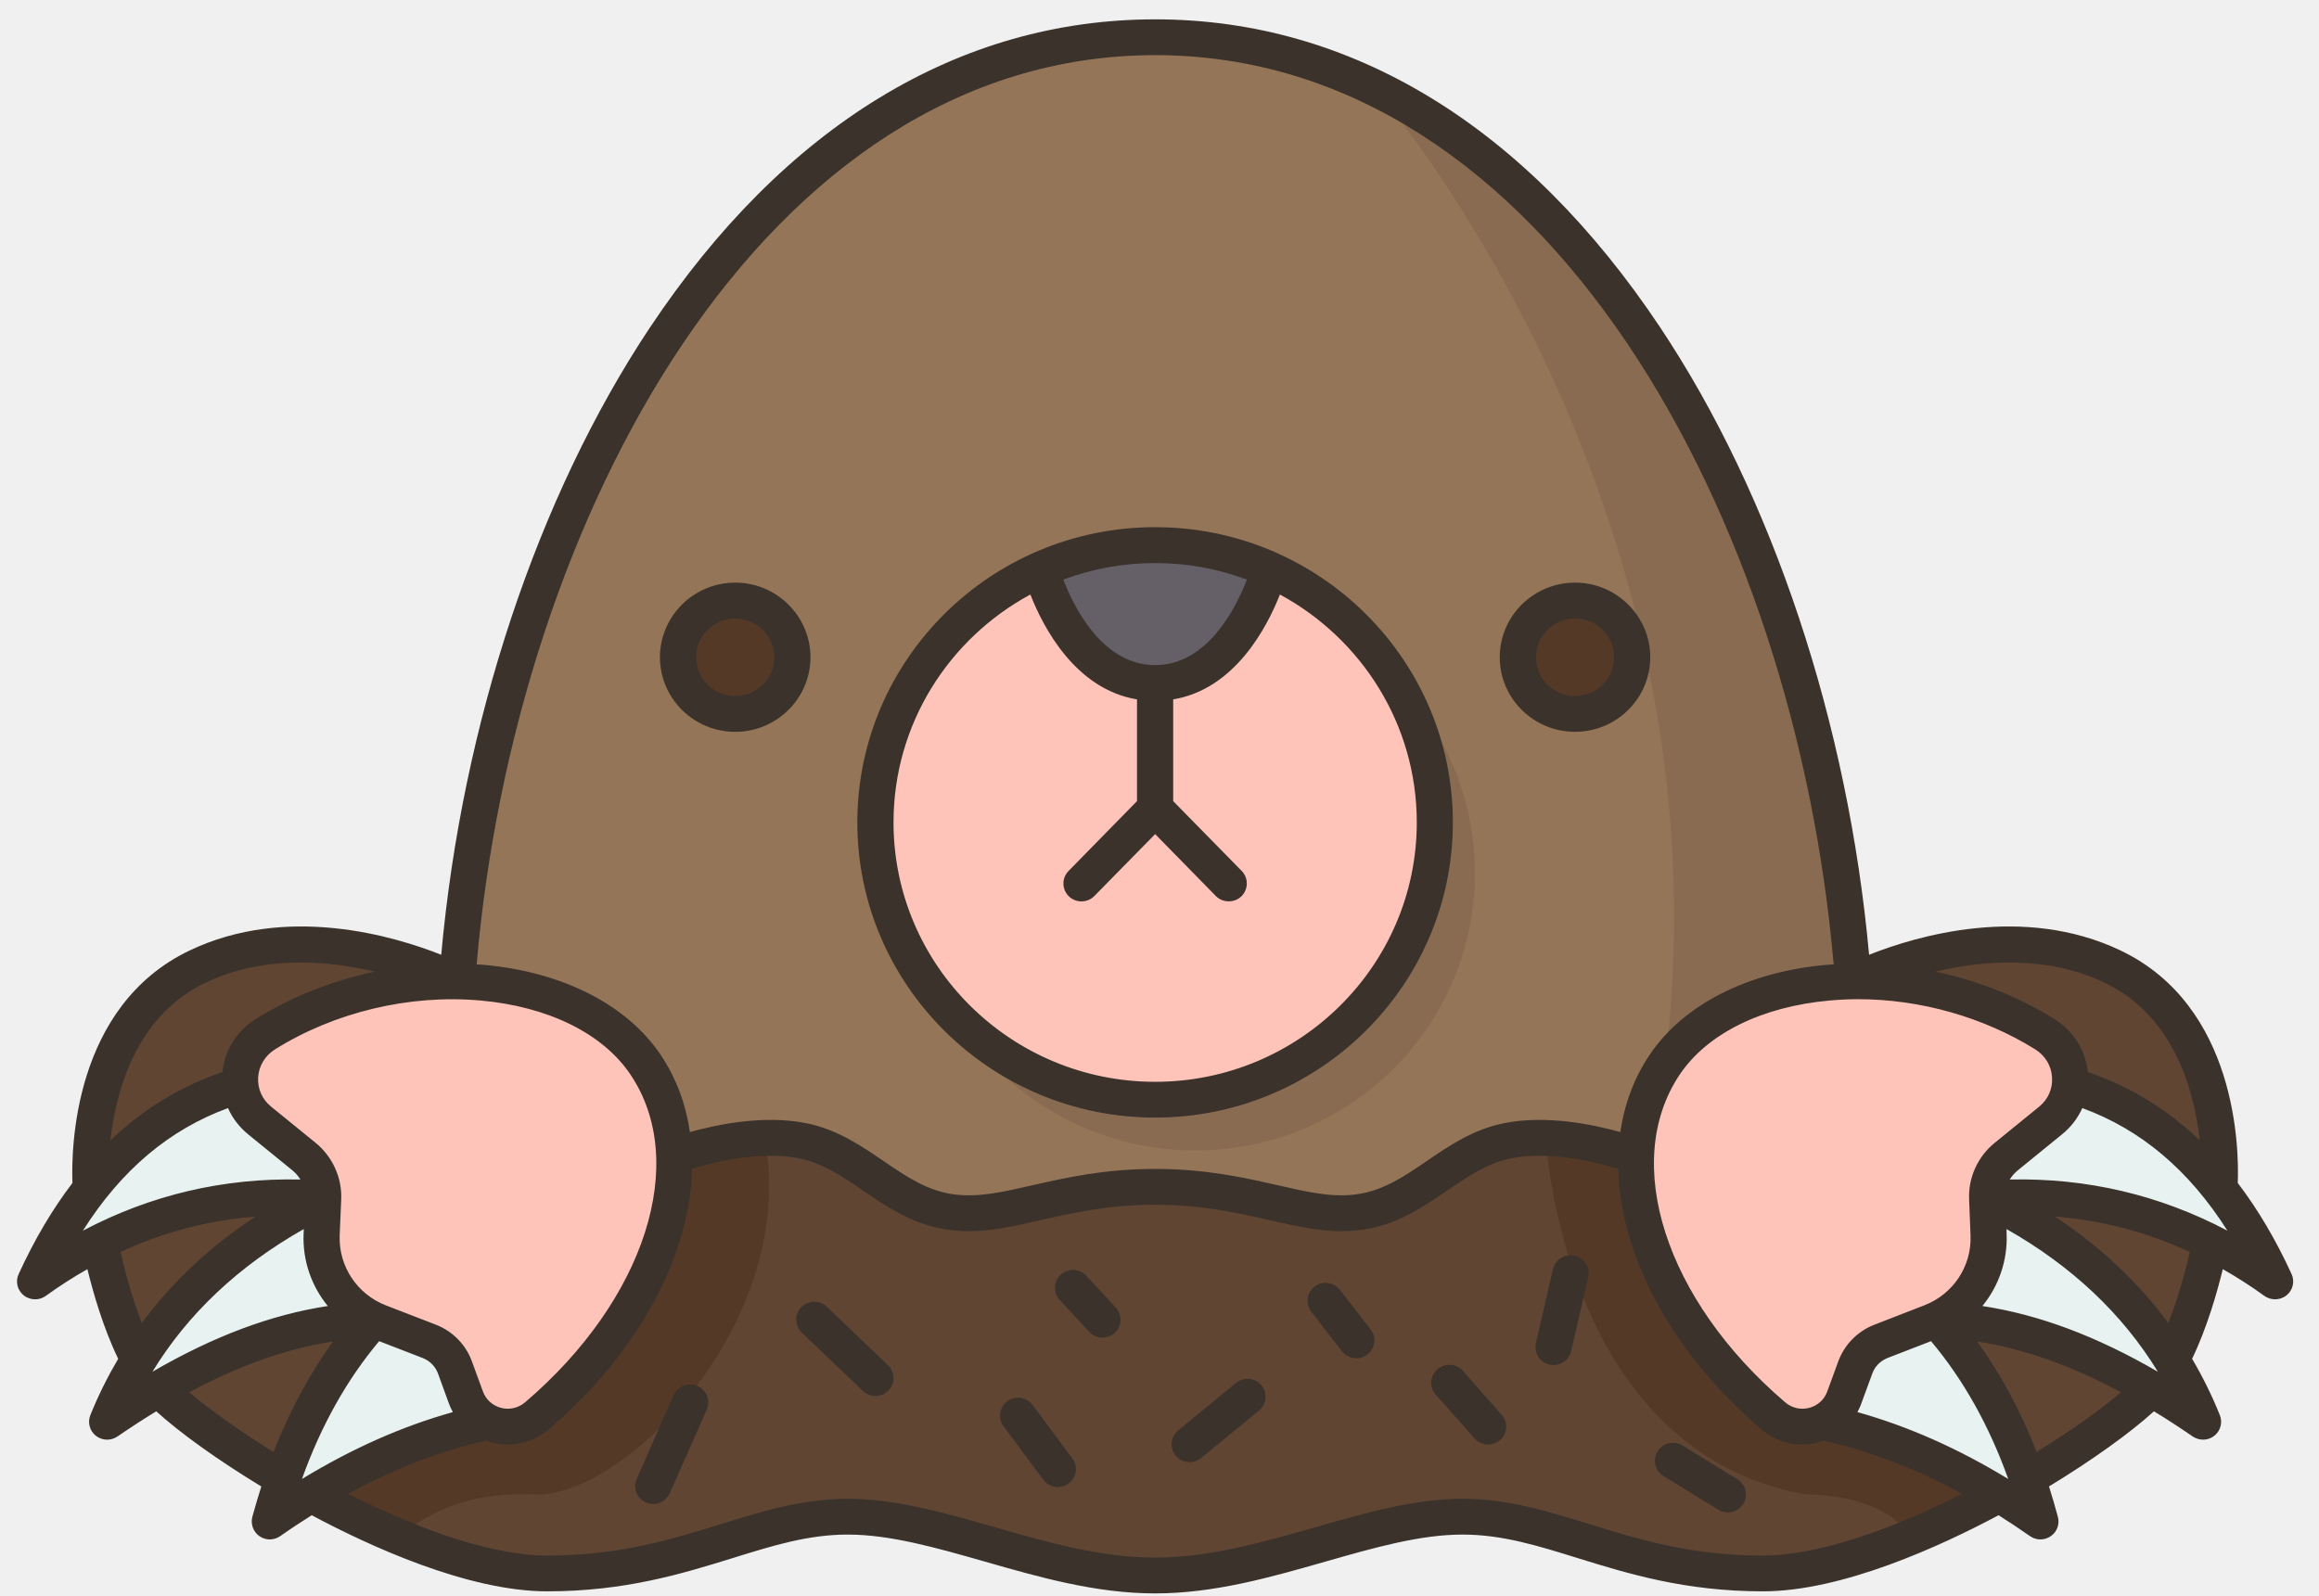
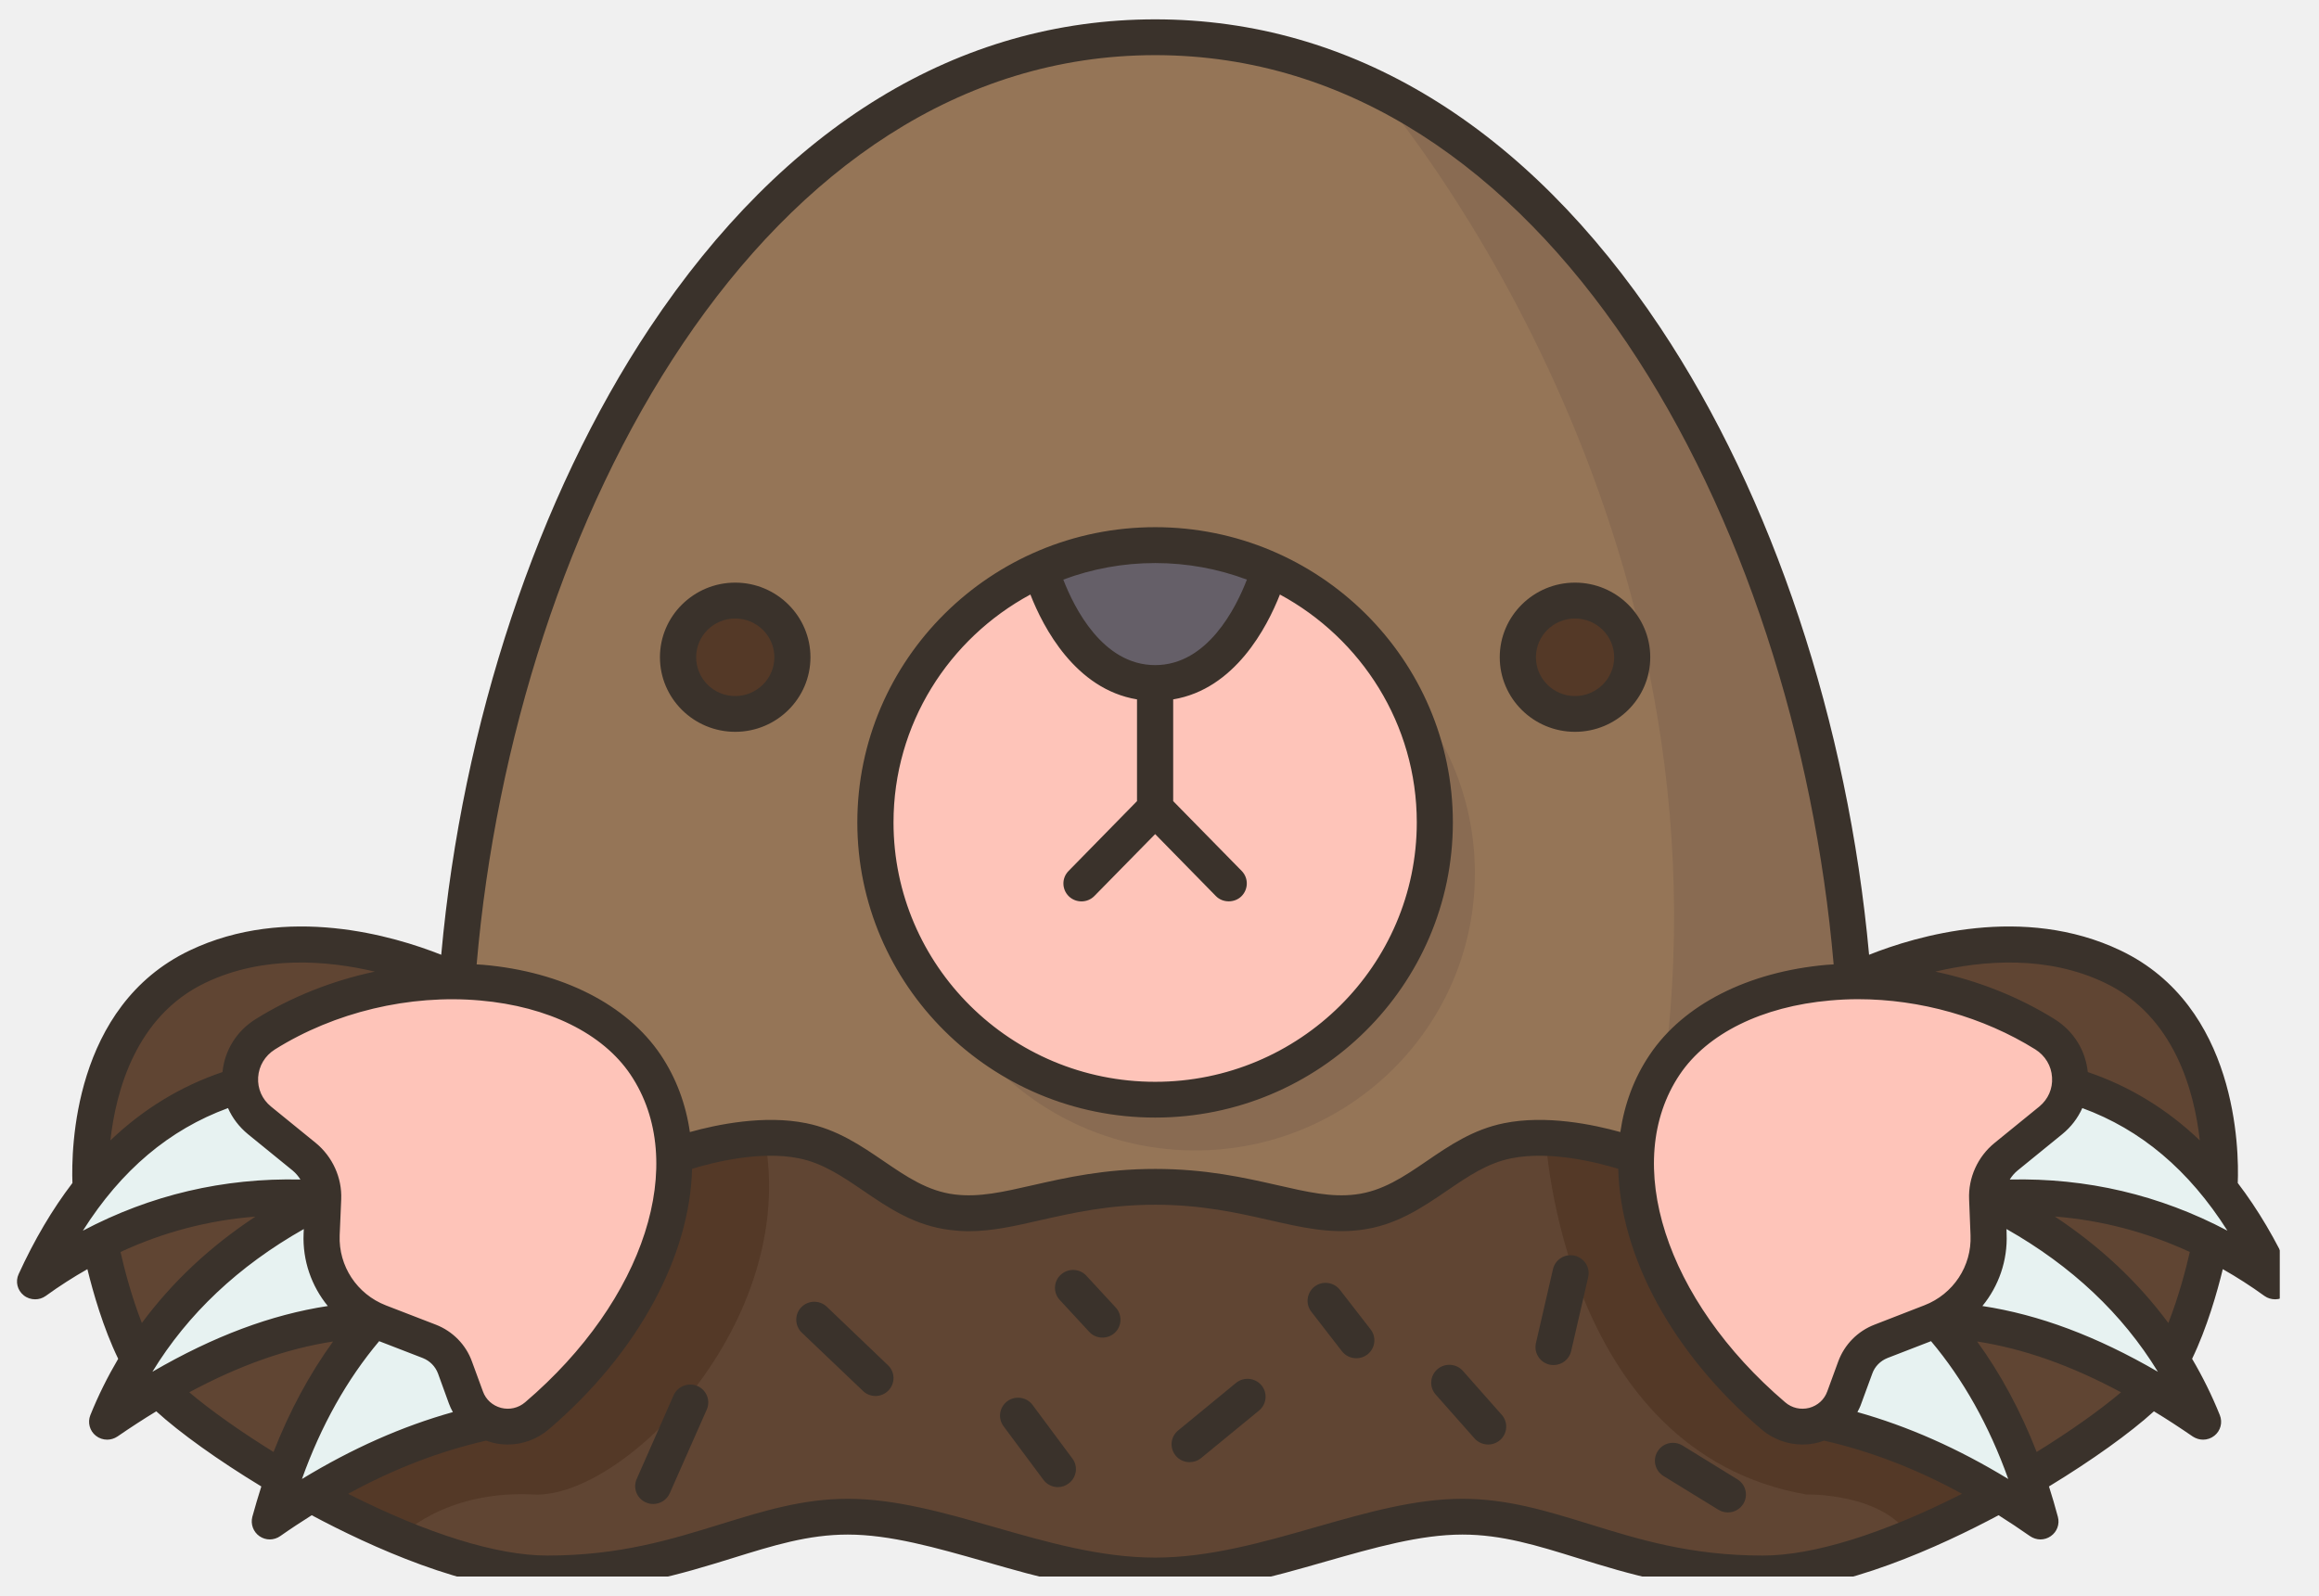
<svg xmlns="http://www.w3.org/2000/svg" width="93" height="64" viewBox="0 0 93 64" fill="none">
  <g id="Group 14">
    <g id="Clip path group">
      <mask id="mask0_11946_11082" style="mask-type:luminance" maskUnits="userSpaceOnUse" x="18" y="0" width="57" height="53">
        <g id="7c998168f5">
          <path id="Vector" d="M18.149 0.72H74.626V52.762H18.149V0.72Z" fill="white" />
        </g>
      </mask>
      <g mask="url(#mask0_11946_11082)">
        <g id="Group">
          <path id="Vector_2" d="M46.326 1.492C29.881 1.492 19.676 20.999 18.33 39.366L27.031 46.365H27.035C39.615 54.527 52.468 54.709 65.612 46.365H65.616L74.317 39.366C72.971 20.999 62.766 1.492 46.326 1.492Z" fill="#957557" />
        </g>
      </g>
    </g>
    <path id="Vector_3" d="M84.73 38.776C79.921 36.477 74.317 39.366 74.317 39.366L65.616 46.365H65.612C65.612 46.365 62.77 45.29 60.458 45.758C58.15 46.231 56.849 48.334 54.449 48.629C52.198 48.907 50.138 47.606 46.325 47.606C42.509 47.606 40.448 48.907 38.198 48.629C35.802 48.334 34.496 46.231 32.189 45.758C29.881 45.29 27.035 46.365 27.035 46.365H27.031L18.33 39.366C18.33 39.366 12.726 36.477 7.917 38.776C3.103 41.079 3.641 47.671 3.641 47.671L4.003 49.818V49.822C4.003 49.822 4.519 52.572 5.565 54.536L6.372 55.707C7.22 56.596 9.082 57.975 11.345 59.311L12.475 59.949C15.585 61.653 19.203 63.114 21.948 63.114C27.445 63.114 30.252 60.837 33.998 60.837C37.748 60.837 41.94 63.197 46.325 63.197C50.707 63.197 54.903 60.837 58.649 60.837C62.395 60.837 65.201 63.114 70.699 63.114C73.448 63.114 77.066 61.653 80.172 59.949L81.302 59.311C83.565 57.975 85.431 56.596 86.274 55.707L87.082 54.536C88.132 52.572 88.644 49.822 88.644 49.822V49.818L89.005 47.671C89.005 47.671 89.544 41.079 84.73 38.776Z" fill="#604533" />
    <path id="Vector_4" d="M89.005 47.671C89.857 48.751 90.598 50 91.242 51.405C90.404 50.802 89.539 50.269 88.643 49.818C85.961 48.473 83 47.836 79.691 48.078C79.665 47.432 79.942 46.816 80.445 46.409L82.241 44.943C82.7 44.57 82.956 44.058 83.009 43.533H83.022C85.449 44.245 87.417 45.658 89.005 47.671Z" fill="#E7F2F1" />
    <path id="Vector_5" d="M86.274 55.707C83.53 54.102 80.684 53.035 77.657 52.936C78.976 52.324 79.81 50.98 79.748 49.523L79.691 48.078C82.563 49.488 85.228 51.556 87.082 54.536C87.562 55.308 87.99 56.136 88.352 57.034C87.664 56.561 86.971 56.115 86.274 55.707Z" fill="#E7F2F1" />
    <path id="Vector_6" d="M73.086 57.034C72.472 57.342 71.696 57.29 71.118 56.795C67.522 53.721 65.497 49.778 65.616 46.365C65.66 45.038 66.031 43.794 66.763 42.705C68.179 40.593 71.091 39.413 74.317 39.366C76.876 39.327 79.638 40.008 82.012 41.491C82.753 41.95 83.093 42.757 83.009 43.533C82.956 44.058 82.7 44.57 82.241 44.943L80.445 46.409C79.942 46.816 79.665 47.432 79.691 48.078L79.748 49.523C79.81 50.98 78.976 52.324 77.657 52.936C77.586 52.97 77.511 53.001 77.436 53.031L75.429 53.807C74.952 53.994 74.577 54.376 74.401 54.852L73.964 56.058C73.801 56.514 73.474 56.847 73.086 57.034Z" fill="#FEC4B9" />
    <path id="Vector_7" d="M80.172 59.949C77.939 58.587 75.588 57.576 73.086 57.034C73.474 56.848 73.801 56.514 73.964 56.058L74.401 54.853C74.577 54.376 74.952 53.994 75.429 53.807L77.436 53.031C77.511 53.001 77.586 52.971 77.657 52.936C79.237 54.692 80.441 56.826 81.302 59.311C81.496 59.866 81.672 60.443 81.827 61.033C81.284 60.651 80.732 60.287 80.172 59.949Z" fill="#E7F2F1" />
    <path id="Vector_8" d="M65.457 26.364C65.457 26.667 65.4 26.958 65.281 27.235C65.166 27.513 64.998 27.76 64.787 27.973C64.57 28.185 64.323 28.35 64.041 28.467C63.758 28.58 63.467 28.636 63.163 28.636C62.858 28.636 62.567 28.58 62.285 28.467C62.007 28.35 61.76 28.185 61.544 27.973C61.327 27.76 61.164 27.513 61.045 27.235C60.93 26.958 60.873 26.667 60.873 26.364C60.873 26.065 60.93 25.774 61.045 25.492C61.164 25.215 61.327 24.972 61.544 24.755C61.76 24.542 62.007 24.378 62.285 24.265C62.567 24.148 62.858 24.091 63.163 24.091C63.467 24.091 63.758 24.148 64.041 24.265C64.323 24.378 64.57 24.542 64.787 24.755C64.998 24.972 65.166 25.215 65.281 25.492C65.4 25.774 65.457 26.065 65.457 26.364Z" fill="#543927" />
    <path id="Vector_9" d="M46.326 27.396C49.652 27.396 50.879 22.946 50.91 22.838C54.819 24.577 57.542 28.467 57.542 32.99C57.542 39.132 52.516 44.114 46.326 44.114C40.131 44.114 35.11 39.132 35.11 32.99C35.11 28.467 37.832 24.577 41.737 22.838C41.768 22.946 42.999 27.396 46.326 27.396Z" fill="#FEC4B9" />
    <path id="Vector_10" d="M31.779 26.364C31.779 26.667 31.717 26.958 31.602 27.235C31.487 27.513 31.32 27.76 31.103 27.973C30.892 28.185 30.645 28.35 30.362 28.467C30.08 28.58 29.788 28.636 29.484 28.636C29.18 28.636 28.888 28.58 28.606 28.467C28.324 28.35 28.077 28.185 27.865 27.973C27.649 27.76 27.481 27.513 27.366 27.235C27.252 26.958 27.19 26.667 27.19 26.364C27.19 26.065 27.252 25.774 27.366 25.492C27.481 25.215 27.649 24.972 27.865 24.755C28.077 24.542 28.324 24.378 28.606 24.265C28.888 24.148 29.18 24.091 29.484 24.091C29.788 24.091 30.08 24.148 30.362 24.265C30.645 24.378 30.892 24.542 31.103 24.755C31.32 24.972 31.487 25.215 31.602 25.492C31.717 25.774 31.779 26.065 31.779 26.364Z" fill="#543927" />
    <path id="Vector_11" d="M19.561 57.034C19.172 56.847 18.85 56.514 18.683 56.058L18.246 54.852C18.069 54.376 17.699 53.994 17.218 53.807L15.21 53.031C15.135 53.001 15.065 52.97 14.994 52.936C13.67 52.324 12.841 50.98 12.898 49.523L12.956 48.078C12.986 47.432 12.704 46.816 12.201 46.409L10.405 44.943C9.946 44.57 9.695 44.058 9.638 43.533C9.558 42.757 9.898 41.95 10.635 41.491C13.013 40.008 15.771 39.327 18.33 39.366C21.555 39.413 24.467 40.593 25.888 42.705C26.616 43.794 26.986 45.038 27.031 46.365C27.15 49.778 25.125 53.721 21.533 56.795C20.951 57.29 20.174 57.342 19.561 57.034Z" fill="#FEC4B9" />
    <path id="Vector_12" d="M12.475 59.949C11.915 60.287 11.367 60.651 10.82 61.033C10.979 60.443 11.156 59.866 11.345 59.311C12.206 56.826 13.41 54.692 14.994 52.936C15.065 52.971 15.136 53.001 15.21 53.031L17.218 53.807C17.699 53.994 18.07 54.376 18.246 54.853L18.683 56.058C18.851 56.514 19.173 56.848 19.561 57.034C17.059 57.576 14.712 58.587 12.475 59.949Z" fill="#E7F2F1" />
    <path id="Vector_13" d="M12.201 46.409C12.704 46.816 12.986 47.432 12.956 48.078C9.646 47.836 6.686 48.473 4.003 49.818C3.107 50.269 2.243 50.802 1.409 51.405C2.048 50 2.79 48.751 3.641 47.671C5.23 45.658 7.198 44.245 9.624 43.533H9.638C9.695 44.058 9.946 44.57 10.405 44.943L12.201 46.409Z" fill="#E7F2F1" />
    <path id="Vector_14" d="M6.373 55.707C5.675 56.115 4.983 56.561 4.294 57.034C4.661 56.136 5.084 55.308 5.565 54.536C7.423 51.556 10.083 49.488 12.956 48.078L12.898 49.523C12.841 50.98 13.671 52.324 14.994 52.936C11.963 53.035 9.117 54.102 6.373 55.707Z" fill="#E7F2F1" />
    <path id="Vector_15" d="M50.91 22.838C50.879 22.946 49.652 27.396 46.326 27.396C42.999 27.396 41.768 22.946 41.737 22.838C43.14 22.213 44.689 21.866 46.326 21.866C47.958 21.866 49.511 22.213 50.91 22.838Z" fill="#655F68" />
    <path id="Vector_16" d="M27.035 46.365C27.035 46.365 28.791 45.702 30.662 45.645C32.061 53.014 25.01 60.131 21.401 59.949C17.791 59.766 16.026 61.661 16.026 61.661C14.822 61.163 13.613 60.573 12.475 59.949C14.712 58.587 17.059 57.576 19.561 57.034C20.174 57.342 20.951 57.29 21.533 56.796C25.125 53.721 27.15 49.779 27.031 46.365H27.035Z" fill="#543927" />
    <path id="Vector_17" d="M65.612 46.365H65.616C65.497 49.779 67.522 53.721 71.118 56.796C71.696 57.29 72.473 57.342 73.086 57.034C75.588 57.576 77.94 58.587 80.172 59.949C79.034 60.573 77.829 61.167 76.62 61.661C75.522 59.87 72.438 59.949 72.438 59.949C62.642 58.235 61.985 45.645 61.985 45.645C63.856 45.702 65.612 46.365 65.612 46.365Z" fill="#543927" />
    <path id="Vector_18" d="M55.097 3.509C66.362 8.947 73.232 24.529 74.317 39.366C71.092 39.413 68.18 40.593 66.763 42.705C69.605 20.184 55.3 3.743 55.097 3.509Z" fill="#896B52" />
    <path id="Vector_19" d="M55.904 27.205C57.912 29.213 59.148 31.976 59.148 35.029C59.148 41.17 54.126 46.148 47.932 46.148C43.877 46.148 40.32 44.015 38.352 40.814C40.387 42.852 43.206 44.119 46.325 44.119C52.52 44.119 57.55 39.136 57.541 32.995C57.541 30.874 56.946 28.892 55.904 27.205Z" fill="#896B52" />
    <g id="Clip path group_2">
-       <mask id="mask1_11946_11082" style="mask-type:luminance" maskUnits="userSpaceOnUse" x="0" y="0" width="93" height="64">
+       <mask id="mask1_11946_11082" style="mask-type:luminance" maskUnits="userSpaceOnUse" x="0" y="0" width="91.427px" height="63.24px">
        <g id="5978f0b51d">
          <path id="Vector_20" d="M0.61 0.72H92.037V63.96H0.61V0.72Z" fill="white" />
        </g>
      </mask>
      <g mask="url(#mask1_11946_11082)">
        <g id="Group_2">
          <path id="Vector_21" d="M46.326 44.83C52.909 44.83 58.265 39.517 58.265 32.99C58.265 26.459 52.909 21.147 46.326 21.147C39.738 21.147 34.382 26.459 34.382 32.99C34.382 39.517 39.738 44.83 46.326 44.83ZM50.005 23.25C49.573 24.369 48.43 26.68 46.326 26.68C44.217 26.68 43.074 24.369 42.642 23.25C43.789 22.821 45.029 22.586 46.326 22.586C47.618 22.586 48.858 22.821 50.005 23.25ZM41.322 23.848C41.838 25.171 43.127 27.643 45.598 28.055V32.136L42.853 34.938C42.571 35.224 42.58 35.679 42.867 35.957C43.153 36.23 43.612 36.226 43.89 35.94L46.326 33.459L48.757 35.94C48.898 36.087 49.088 36.156 49.278 36.156C49.458 36.156 49.644 36.091 49.781 35.957C50.067 35.679 50.076 35.224 49.798 34.938L47.049 32.136V28.055C49.52 27.643 50.809 25.171 51.329 23.848C54.594 25.613 56.818 29.048 56.818 32.99C56.818 38.728 52.11 43.395 46.326 43.395C40.537 43.395 35.833 38.728 35.833 32.99C35.833 29.048 38.053 25.613 41.322 23.848ZM63.163 29.356C64.826 29.356 66.181 28.016 66.181 26.364C66.181 24.716 64.826 23.371 63.163 23.371C61.499 23.371 60.145 24.716 60.145 26.364C60.145 28.016 61.499 29.356 63.163 29.356ZM63.163 24.811C64.028 24.811 64.734 25.505 64.734 26.364C64.734 27.223 64.028 27.921 63.163 27.921C62.298 27.921 61.596 27.223 61.596 26.364C61.596 25.505 62.298 24.811 63.163 24.811ZM29.484 29.356C31.148 29.356 32.502 28.016 32.502 26.364C32.502 24.716 31.148 23.371 29.484 23.371C27.821 23.371 26.466 24.716 26.466 26.364C26.466 28.016 27.821 29.356 29.484 29.356ZM29.484 24.811C30.349 24.811 31.055 25.505 31.055 26.364C31.055 27.223 30.349 27.921 29.484 27.921C28.619 27.921 27.918 27.223 27.918 26.364C27.918 25.505 28.619 24.811 29.484 24.811ZM0.95 51.96C1.082 52.068 1.246 52.12 1.409 52.12C1.559 52.12 1.704 52.077 1.832 51.986C2.384 51.587 2.94 51.231 3.505 50.91C3.73 51.83 4.136 53.261 4.74 54.506C4.317 55.226 3.941 55.976 3.624 56.765C3.505 57.06 3.597 57.398 3.844 57.593C3.977 57.698 4.136 57.75 4.299 57.75C4.44 57.75 4.586 57.706 4.709 57.624C5.239 57.26 5.759 56.921 6.267 56.613C7.22 57.481 8.751 58.578 10.48 59.627C10.352 60.026 10.233 60.434 10.119 60.846C10.044 61.141 10.158 61.449 10.405 61.622C10.533 61.709 10.675 61.752 10.82 61.752C10.966 61.752 11.116 61.705 11.239 61.618C11.659 61.323 12.082 61.046 12.501 60.781C14.796 62.008 18.753 63.834 21.948 63.834C25.067 63.834 27.357 63.127 29.374 62.503C31.006 61.995 32.414 61.557 33.998 61.557C35.697 61.557 37.536 62.082 39.482 62.637C41.675 63.266 43.943 63.917 46.326 63.917C48.704 63.917 50.972 63.266 53.169 62.637C55.115 62.082 56.95 61.557 58.649 61.557C60.233 61.557 61.645 61.995 63.278 62.503C65.294 63.127 67.58 63.834 70.699 63.834C73.894 63.834 77.851 62.008 80.15 60.781C80.569 61.046 80.988 61.323 81.408 61.618C81.536 61.705 81.681 61.752 81.827 61.752C81.972 61.752 82.118 61.709 82.242 61.622C82.493 61.449 82.608 61.141 82.528 60.846C82.418 60.434 82.299 60.026 82.171 59.627C83.896 58.578 85.427 57.481 86.38 56.613C86.892 56.921 87.408 57.26 87.938 57.624C88.066 57.706 88.207 57.75 88.353 57.75C88.511 57.75 88.67 57.698 88.803 57.593C89.054 57.394 89.142 57.06 89.023 56.765C88.706 55.976 88.335 55.226 87.911 54.506C88.511 53.261 88.917 51.83 89.142 50.91C89.707 51.231 90.263 51.587 90.814 51.986C90.942 52.077 91.093 52.12 91.243 52.12C91.401 52.12 91.565 52.068 91.697 51.96C91.953 51.756 92.037 51.405 91.9 51.106C91.269 49.731 90.55 48.512 89.742 47.454C89.795 46.109 89.725 40.367 85.048 38.13C81.138 36.261 76.841 37.549 74.957 38.299C74.114 29.027 71.092 19.911 66.587 13.145C61.199 5.053 54.193 0.776 46.326 0.776C38.454 0.776 31.448 5.053 26.06 13.145C21.56 19.911 18.533 29.027 17.695 38.299C15.806 37.549 11.508 36.261 7.599 38.13C2.927 40.367 2.856 46.109 2.905 47.454C2.097 48.512 1.378 49.731 0.747 51.11C0.61 51.405 0.694 51.756 0.95 51.96ZM9.144 44.449C9.32 44.852 9.594 45.207 9.947 45.498L11.742 46.959C11.866 47.064 11.967 47.185 12.047 47.315C8.963 47.246 6.042 47.931 3.324 49.367C4.868 46.929 6.792 45.312 9.144 44.449ZM19.256 40.133C21.983 40.372 24.176 41.456 25.284 43.104C27.644 46.617 25.866 52.146 21.061 56.249C20.788 56.483 20.434 56.561 20.095 56.475C19.751 56.383 19.486 56.145 19.367 55.815L18.925 54.61C18.683 53.938 18.153 53.4 17.483 53.139L15.475 52.363C14.315 51.912 13.573 50.785 13.622 49.553L13.684 48.105C13.719 47.241 13.335 46.4 12.665 45.849L10.869 44.388C10.511 44.097 10.326 43.672 10.352 43.217C10.383 42.753 10.626 42.349 11.023 42.098C13.419 40.597 16.424 39.882 19.256 40.133ZM6.112 55.026C7.533 52.702 9.563 50.785 12.184 49.301L12.175 49.492C12.131 50.568 12.492 51.591 13.146 52.389C10.878 52.736 8.574 53.595 6.112 55.026ZM4.833 50.221C6.558 49.423 8.354 48.95 10.242 48.803C8.42 50.004 6.902 51.431 5.689 53.07C5.265 51.986 4.978 50.863 4.833 50.221ZM7.59 55.85C9.607 54.766 11.5 54.098 13.357 53.812C12.413 55.117 11.614 56.596 10.97 58.244C9.633 57.416 8.424 56.557 7.59 55.85ZM15.206 53.799L16.953 54.475C17.24 54.588 17.461 54.814 17.567 55.1L18.003 56.301C18.047 56.422 18.1 56.535 18.162 56.644C16.124 57.216 14.125 58.101 12.109 59.328C12.876 57.181 13.918 55.33 15.206 53.799ZM70.699 62.399C67.8 62.399 65.722 61.752 63.71 61.128C62.033 60.612 60.454 60.122 58.649 60.122C56.748 60.122 54.815 60.673 52.768 61.258C50.667 61.861 48.496 62.481 46.326 62.481C44.15 62.481 41.98 61.861 39.884 61.258C37.837 60.673 35.9 60.122 33.998 60.122C32.193 60.122 30.614 60.612 28.941 61.128C26.929 61.752 24.847 62.399 21.948 62.399C19.927 62.399 17.125 61.523 13.962 59.922C15.802 58.916 17.633 58.214 19.495 57.789C19.57 57.815 19.649 57.841 19.724 57.862C19.936 57.919 20.148 57.945 20.364 57.945C20.96 57.945 21.542 57.732 22.005 57.338C25.628 54.241 27.666 50.355 27.755 46.886C28.602 46.626 30.486 46.148 32.043 46.465C32.996 46.656 33.786 47.194 34.62 47.762C35.63 48.451 36.676 49.167 38.11 49.34C38.362 49.371 38.604 49.388 38.851 49.388C39.8 49.388 40.718 49.176 41.746 48.941C43.017 48.655 44.455 48.326 46.326 48.326C48.197 48.326 49.635 48.655 50.901 48.941C52.194 49.236 53.315 49.492 54.541 49.34C55.971 49.167 57.017 48.451 58.031 47.762C58.861 47.194 59.651 46.656 60.604 46.465C62.161 46.148 64.045 46.626 64.897 46.886C64.985 50.355 67.019 54.241 70.642 57.338C71.105 57.732 71.692 57.945 72.287 57.945C72.499 57.945 72.711 57.919 72.923 57.862C73.002 57.841 73.077 57.815 73.152 57.789C75.014 58.214 76.845 58.916 78.685 59.922C75.526 61.523 72.72 62.399 70.699 62.399ZM74.516 40.081C77.004 40.081 79.541 40.797 81.628 42.098C82.021 42.349 82.268 42.753 82.294 43.217C82.325 43.672 82.136 44.097 81.783 44.388L79.987 45.849C79.312 46.4 78.932 47.241 78.968 48.105L79.025 49.553C79.078 50.785 78.332 51.912 77.176 52.359L75.169 53.139C74.494 53.4 73.969 53.938 73.721 54.61L73.28 55.815C73.161 56.145 72.896 56.383 72.557 56.475C72.212 56.561 71.859 56.483 71.59 56.249C66.785 52.146 65.007 46.617 67.363 43.104C68.471 41.456 70.668 40.372 73.391 40.133C73.766 40.099 74.141 40.081 74.516 40.081ZM83.508 44.449C85.86 45.312 87.779 46.929 89.328 49.367C86.61 47.931 83.684 47.246 80.6 47.315C80.68 47.181 80.781 47.064 80.905 46.959L82.7 45.498C83.058 45.207 83.327 44.852 83.508 44.449ZM86.539 55.026C84.073 53.595 81.774 52.736 79.501 52.389C80.154 51.591 80.516 50.568 80.472 49.492L80.468 49.301C83.084 50.785 85.118 52.702 86.539 55.026ZM74.489 56.644C74.546 56.535 74.604 56.422 74.644 56.301L75.085 55.1C75.186 54.814 75.411 54.588 75.694 54.475L77.441 53.799C78.729 55.33 79.771 57.181 80.538 59.328C78.526 58.101 76.523 57.216 74.489 56.644ZM81.677 58.244C81.033 56.596 80.238 55.117 79.29 53.812C81.147 54.098 83.04 54.766 85.061 55.85C84.227 56.557 83.018 57.416 81.677 58.244ZM86.958 53.07C85.745 51.431 84.227 50.004 82.405 48.798C84.293 48.95 86.089 49.423 87.819 50.221C87.673 50.863 87.386 51.982 86.958 53.07ZM84.417 39.426C87.197 40.758 87.999 43.768 88.22 45.745C86.901 44.487 85.401 43.572 83.728 43.004C83.636 42.128 83.159 41.361 82.4 40.884C80.953 39.981 79.312 39.335 77.613 38.975C79.532 38.524 82.096 38.312 84.417 39.426ZM46.326 2.212C62.051 2.212 72.001 20.865 73.536 38.685C73.444 38.689 73.351 38.694 73.263 38.702C70.099 38.98 67.509 40.298 66.159 42.31C65.528 43.243 65.144 44.297 64.981 45.411C63.895 45.108 62.002 44.713 60.313 45.056C59.073 45.307 58.124 45.953 57.211 46.578C56.302 47.198 55.441 47.783 54.36 47.914C53.39 48.035 52.432 47.818 51.228 47.541C49.882 47.237 48.36 46.89 46.326 46.89C44.292 46.89 42.765 47.237 41.424 47.541C40.215 47.818 39.262 48.035 38.286 47.914C37.206 47.783 36.35 47.198 35.441 46.578C34.523 45.953 33.579 45.307 32.334 45.056C30.649 44.713 28.752 45.108 27.666 45.411C27.507 44.297 27.119 43.243 26.493 42.31C25.138 40.298 22.548 38.98 19.384 38.702C19.296 38.694 19.203 38.689 19.115 38.685C20.651 20.865 30.596 2.212 46.326 2.212ZM8.23 39.426C10.551 38.312 13.119 38.524 15.034 38.975C13.335 39.335 11.694 39.981 10.247 40.884C9.488 41.361 9.011 42.128 8.923 43.004C7.246 43.572 5.746 44.487 4.427 45.745C4.647 43.768 5.45 40.758 8.23 39.426ZM35.608 54.761C35.9 55.035 35.908 55.49 35.63 55.776C35.489 55.924 35.299 55.998 35.11 55.998C34.929 55.998 34.743 55.928 34.607 55.794L32.154 53.456C31.867 53.179 31.858 52.723 32.136 52.437C32.414 52.151 32.873 52.146 33.16 52.42L35.608 54.761ZM28.341 56.548L26.859 59.901C26.74 60.17 26.475 60.33 26.197 60.33C26.1 60.33 26.003 60.313 25.906 60.269C25.54 60.113 25.372 59.688 25.535 59.324L27.013 55.971C27.177 55.607 27.605 55.442 27.971 55.599C28.337 55.759 28.505 56.184 28.341 56.548ZM43.008 58.509C43.246 58.825 43.175 59.276 42.853 59.51C42.725 59.606 42.575 59.654 42.425 59.654C42.205 59.654 41.984 59.549 41.843 59.359L40.246 57.212C40.007 56.891 40.078 56.444 40.4 56.206C40.722 55.971 41.177 56.041 41.41 56.358L43.008 58.509ZM44.746 52.45C45.015 52.745 44.993 53.2 44.702 53.469C44.561 53.595 44.384 53.656 44.212 53.656C44.014 53.656 43.819 53.578 43.678 53.421L42.5 52.146C42.227 51.852 42.249 51.396 42.544 51.132C42.84 50.863 43.299 50.88 43.568 51.175L44.746 52.45ZM50.588 55.568C50.844 55.876 50.8 56.327 50.491 56.583L48.17 58.487C48.033 58.6 47.87 58.652 47.707 58.652C47.499 58.652 47.292 58.565 47.151 58.392C46.895 58.088 46.939 57.633 47.248 57.381L49.569 55.473C49.878 55.221 50.332 55.265 50.588 55.568ZM60.224 56.752C60.489 57.051 60.458 57.502 60.158 57.767C60.021 57.884 59.849 57.945 59.682 57.945C59.479 57.945 59.28 57.862 59.135 57.702L57.577 55.941C57.312 55.642 57.343 55.187 57.643 54.926C57.943 54.666 58.402 54.692 58.667 54.991L60.224 56.752ZM63.692 51.231L63.008 54.198C62.933 54.532 62.633 54.757 62.303 54.757C62.249 54.757 62.197 54.753 62.139 54.74C61.751 54.649 61.508 54.263 61.596 53.877L62.28 50.91C62.369 50.524 62.757 50.282 63.145 50.368C63.538 50.459 63.781 50.845 63.692 51.231ZM69.909 60.33C69.772 60.547 69.539 60.668 69.296 60.668C69.164 60.668 69.031 60.634 68.912 60.56L66.71 59.207C66.371 58.994 66.265 58.552 66.477 58.218C66.684 57.88 67.129 57.776 67.474 57.984L69.675 59.341C70.015 59.549 70.121 59.992 69.909 60.33ZM54.969 53.33C55.212 53.643 55.15 54.094 54.833 54.337C54.705 54.436 54.546 54.484 54.396 54.484C54.175 54.484 53.963 54.389 53.818 54.206L52.587 52.615C52.344 52.303 52.406 51.852 52.719 51.609C53.037 51.366 53.491 51.426 53.738 51.743L54.969 53.33Z" fill="#3A322B" />
        </g>
      </g>
    </g>
  </g>
</svg>
